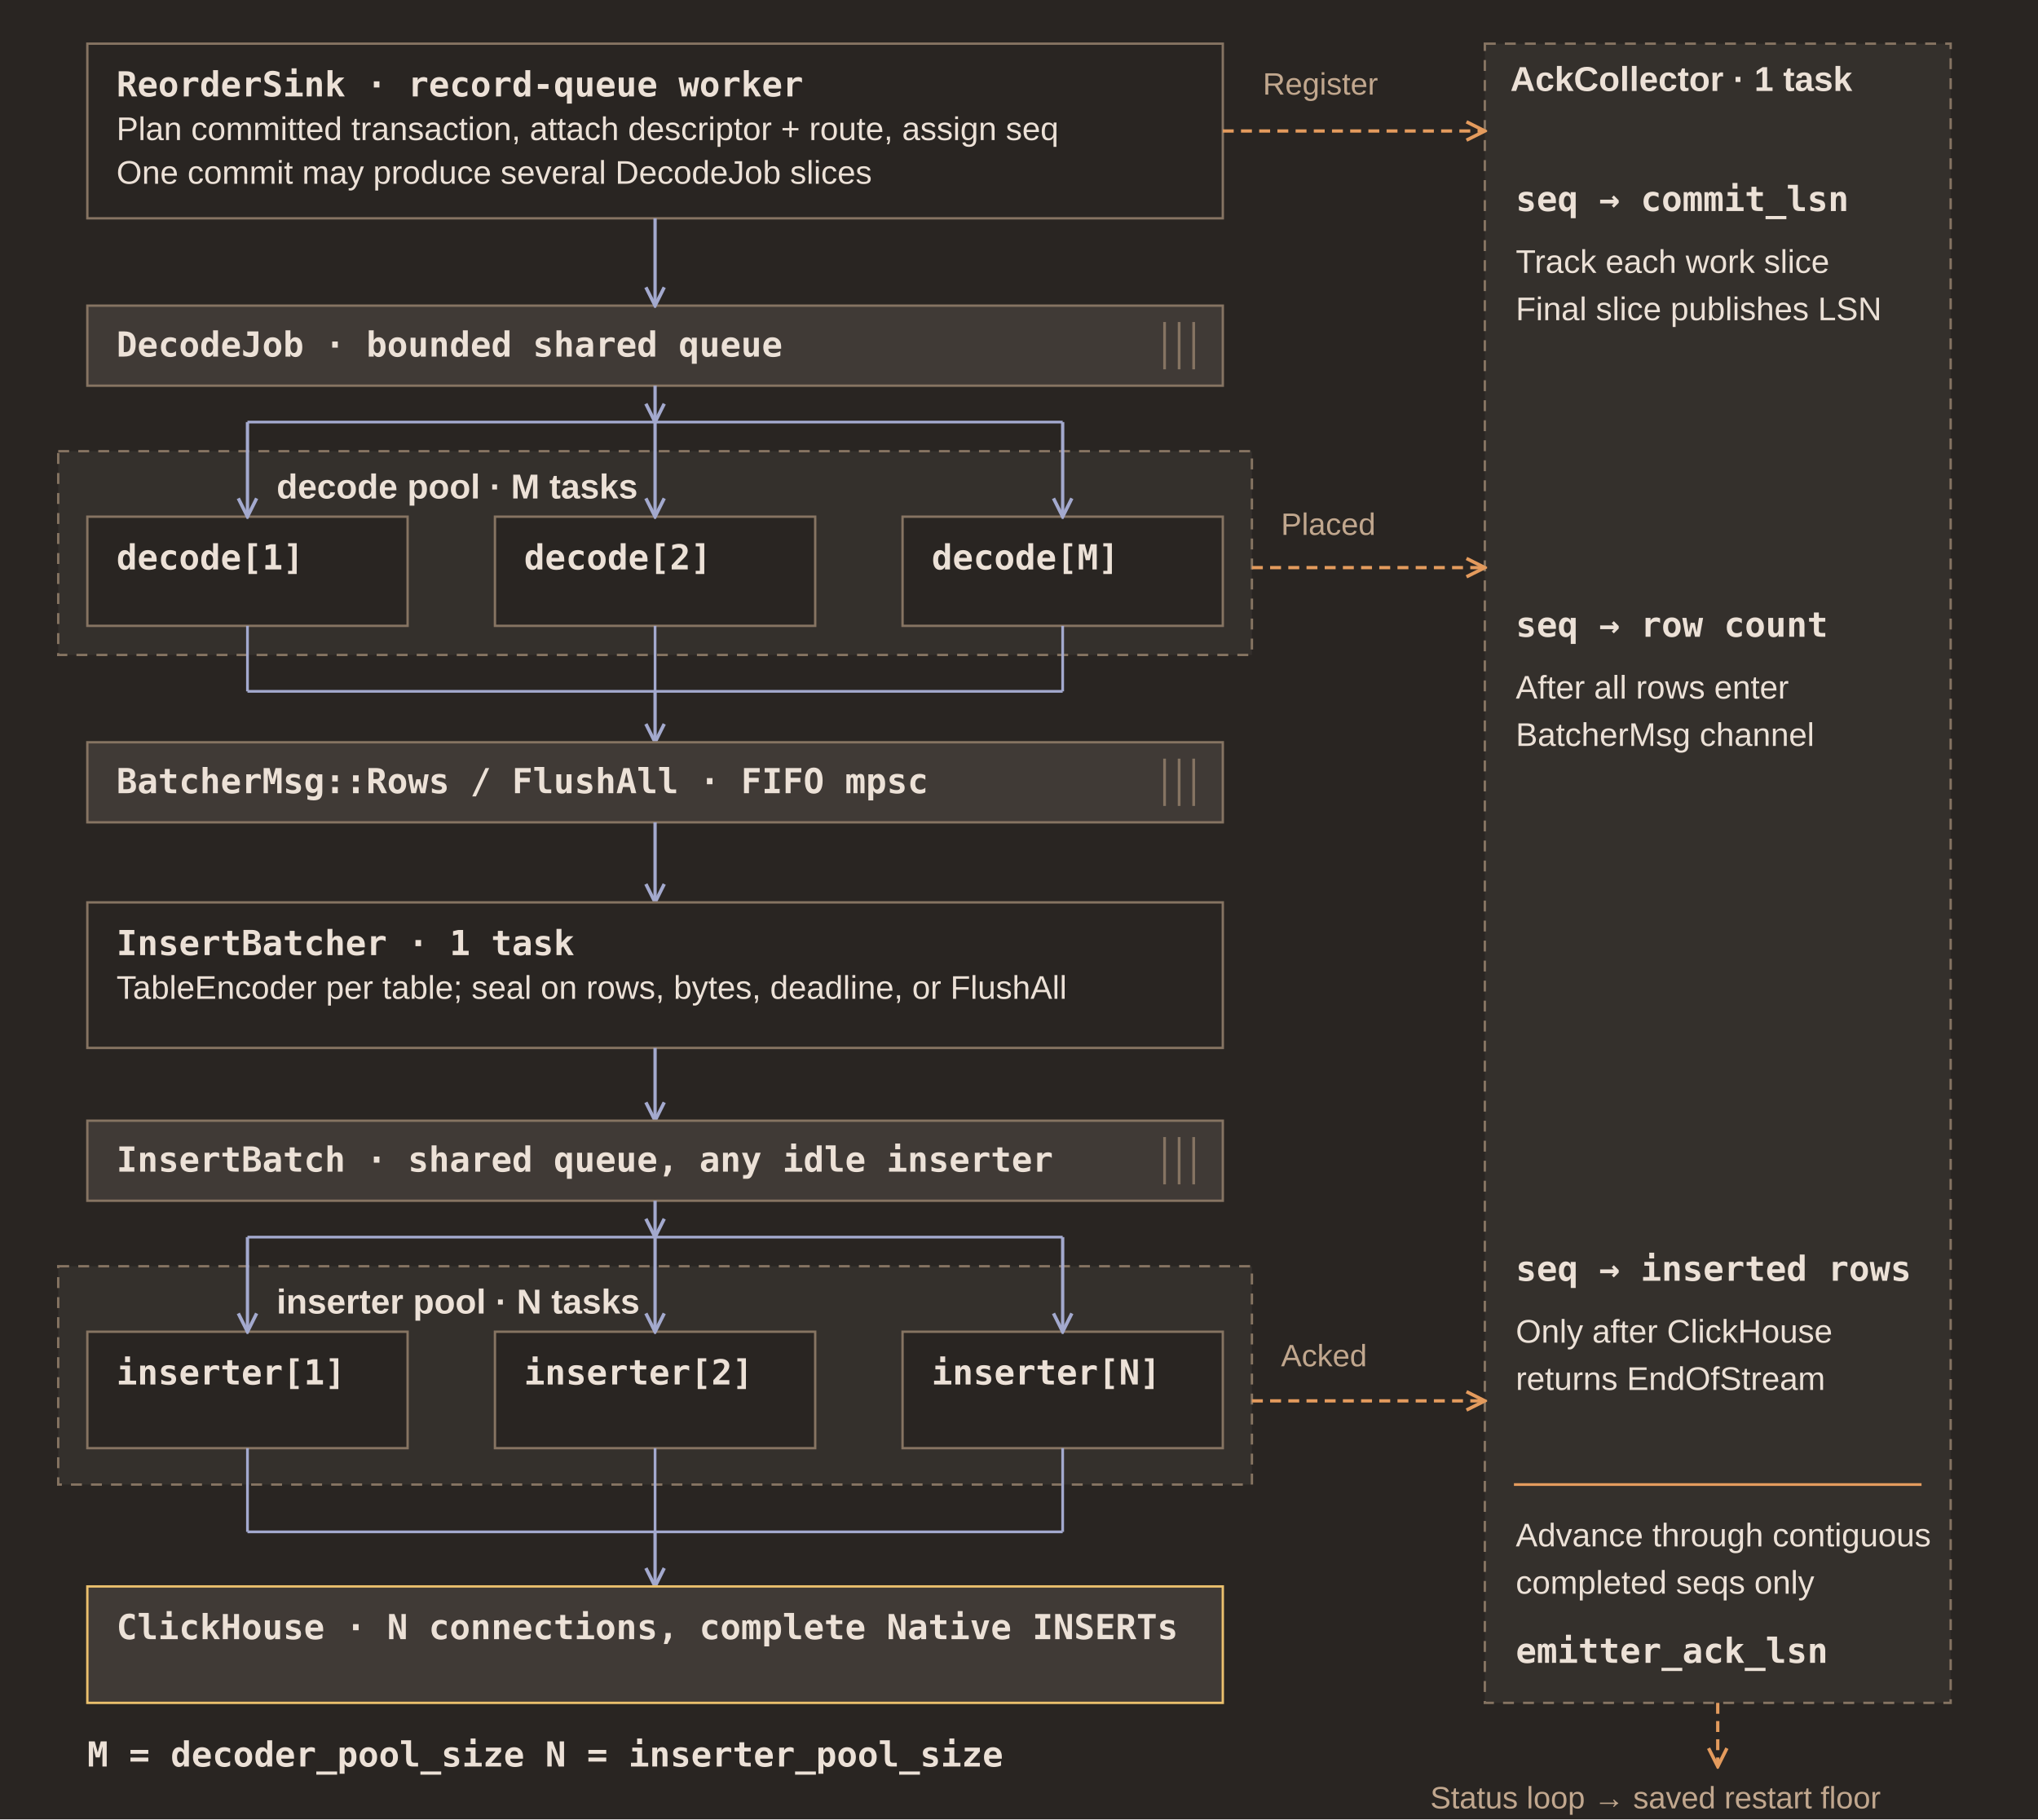
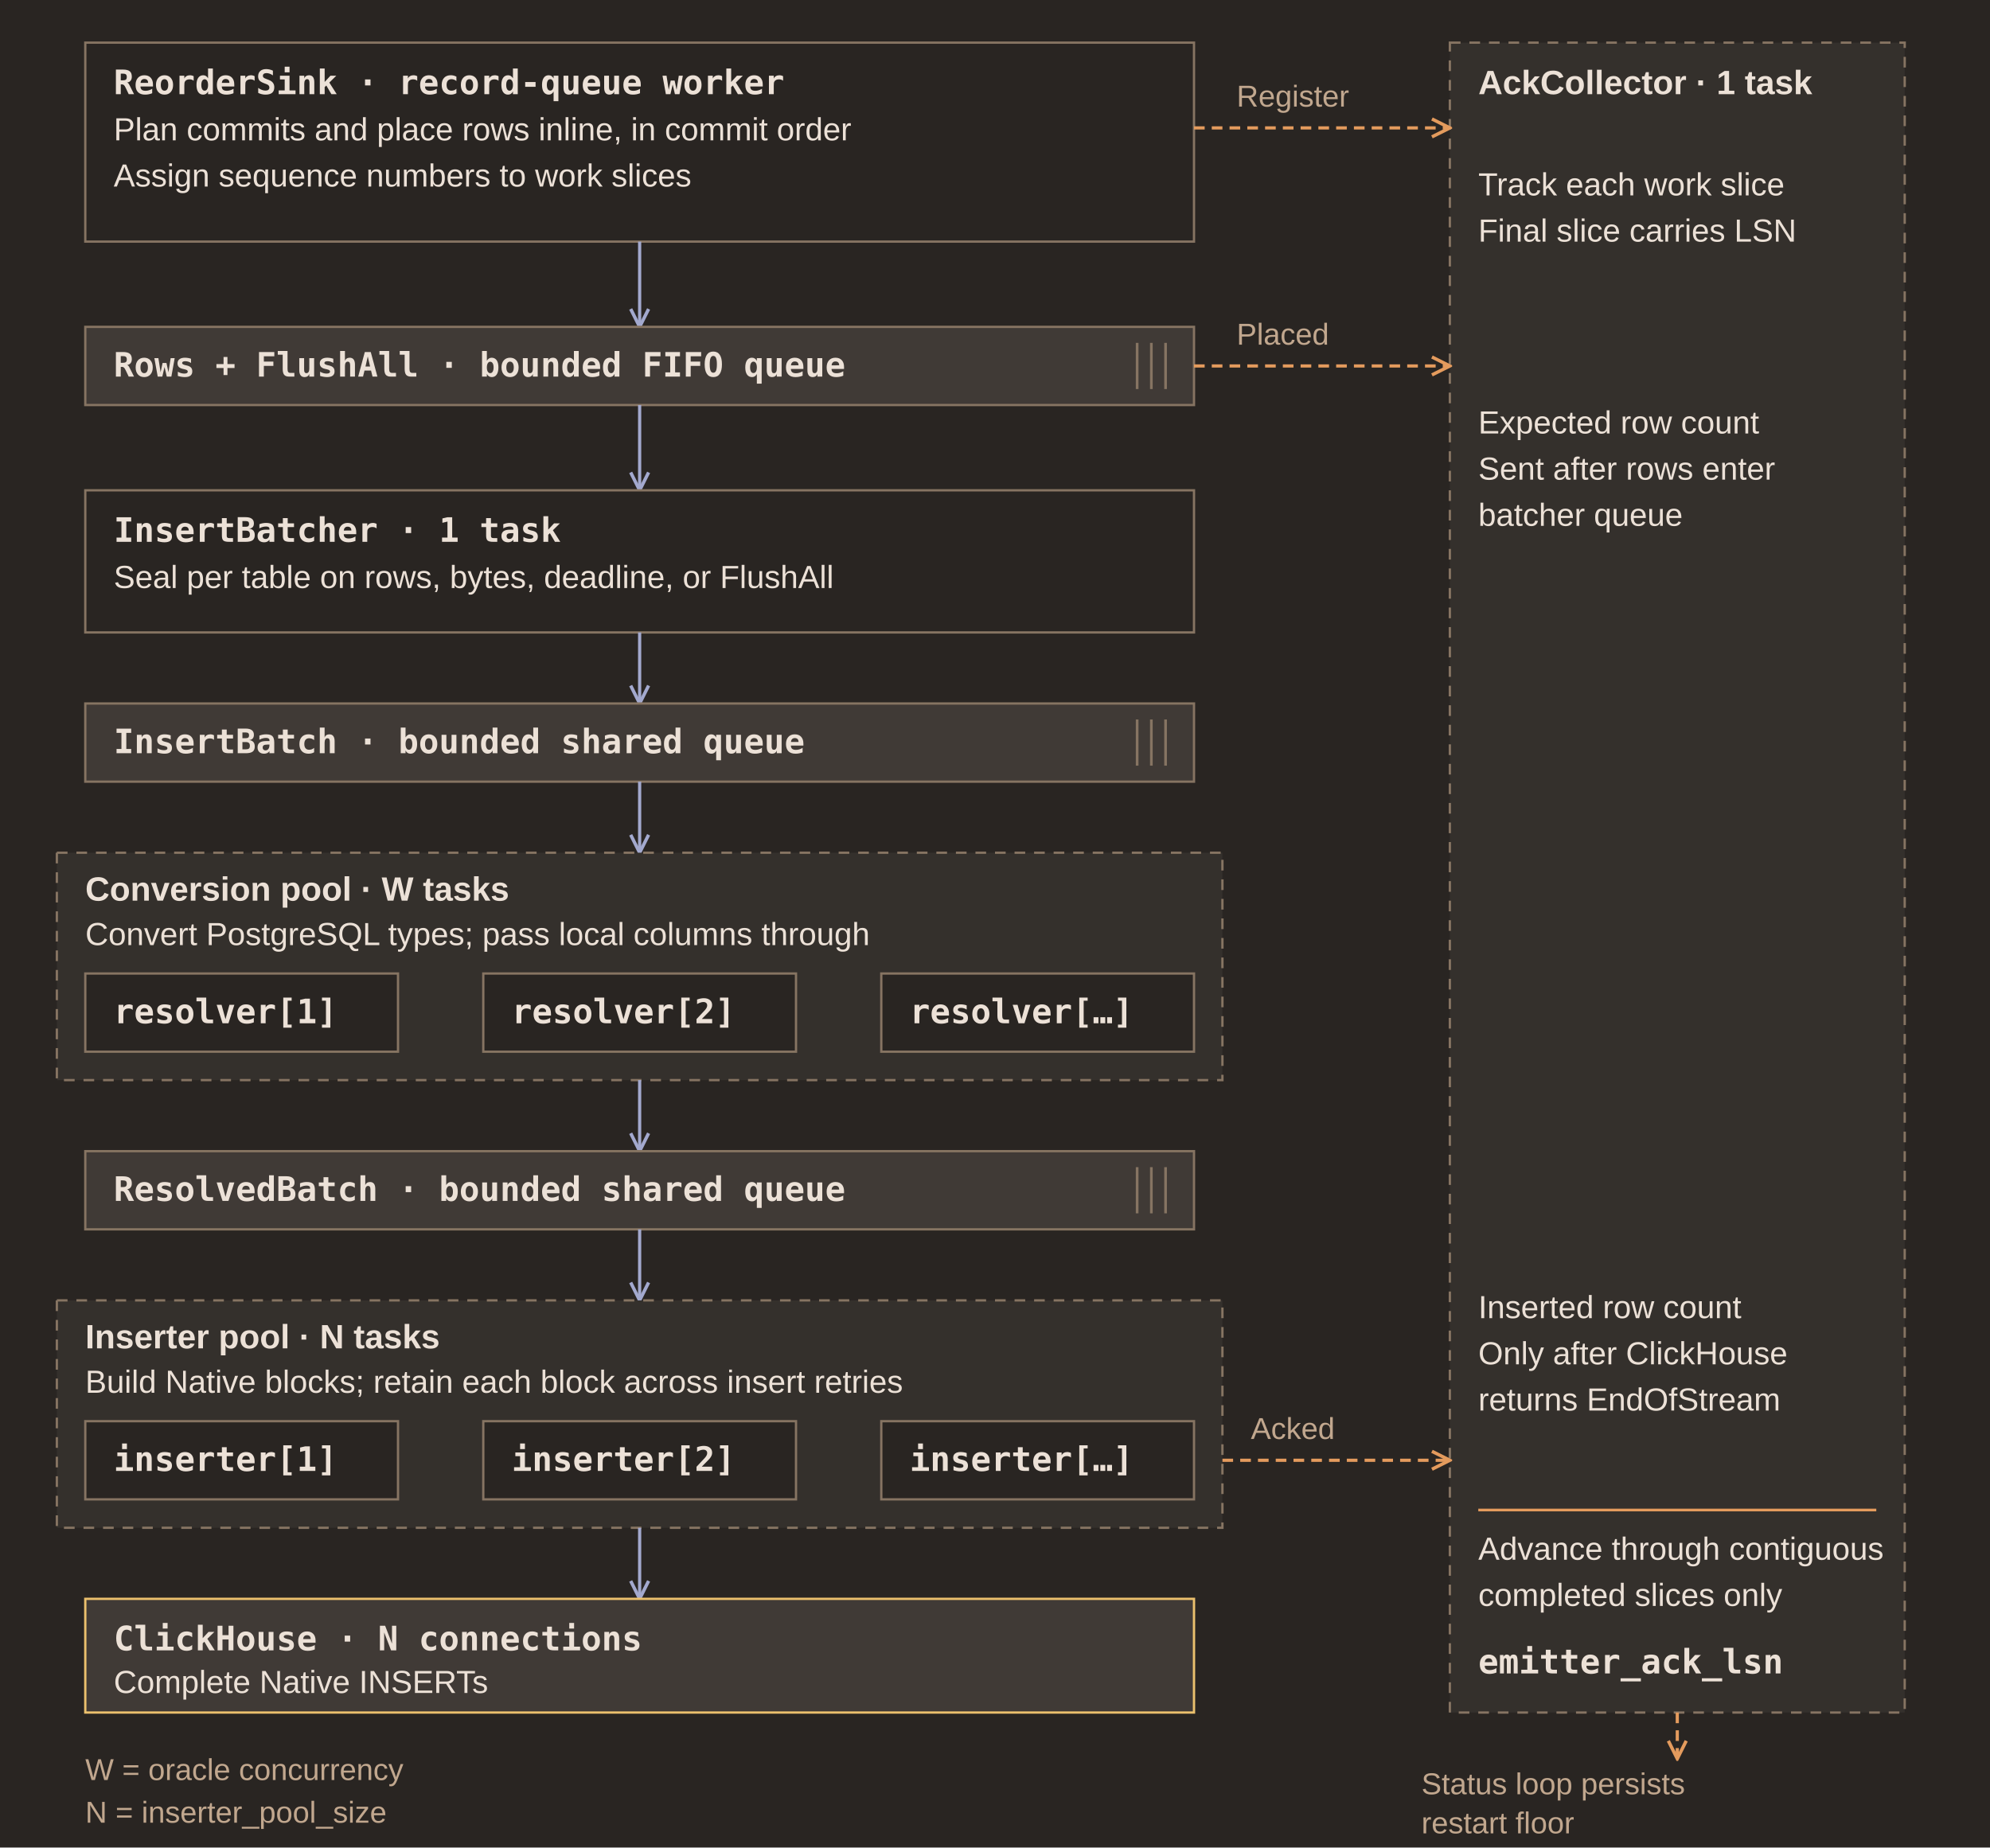
- <svg xmlns="http://www.w3.org/2000/svg" width="1120" height="1000" viewBox="0 0 1120 1000" role="img" aria-labelledby="title desc">
+ <svg xmlns="http://www.w3.org/2000/svg" width="1120" height="1040" viewBox="0 0 1120 1040" role="img" aria-labelledby="title desc">
  <defs>
    <marker id="data" viewBox="0 0 10 10" refX="9" refY="5" markerWidth="7" markerHeight="7" orient="auto-start-reverse">
      <path d="M 1 1 L 9 5 L 1 9" fill="none" stroke="#A3A9CE" stroke-width="1.5" />
    </marker>
    <marker id="control" viewBox="0 0 10 10" refX="9" refY="5" markerWidth="7" markerHeight="7" orient="auto-start-reverse">
      <path d="M 1 1 L 9 5 L 1 9" fill="none" stroke="#E49B5D" stroke-width="1.5" />
    </marker>
    <marker id="catalog" viewBox="0 0 10 10" refX="9" refY="5" markerWidth="7" markerHeight="7" orient="auto-start-reverse">
      <path d="M 1 1 L 9 5 L 1 9" fill="none" stroke="#85B695" stroke-width="1.5" />
    </marker>
  </defs>
  <style>
    text { font-family: Arial, Helvetica, sans-serif; font-size: 18px; fill: #ECE1D7; }
    .name { font-family: monospace; font-size: 19px; font-weight: 600; }
    .group { font-size: 19px; font-weight: 700; }
    .label { font-size: 17px; fill: #C1A78E; }
  </style>
-   <rect width="1120" height="1000" fill="#292522" />
-   <rect x="48" y="24" width="624" height="96" fill="#292522" stroke="#867462" stroke-width="1.3" />
+   <rect width="1120" height="1040" fill="#292522" />
+   <rect x="48" y="24" width="624" height="112" fill="#292522" stroke="#867462" stroke-width="1.3" />
  <text x="64" y="53" class="name">ReorderSink · record-queue worker</text>
-   <text x="64" y="77" class="">Plan committed transaction, attach descriptor + route, assign seq</text>
-   <text x="64" y="101" class="">One commit may produce several DecodeJob slices</text>
-   <rect x="816" y="24" width="256" height="912" fill="#34302C" stroke="#867462" stroke-width="1.3" stroke-dasharray="6 5" />
-   <text x="830" y="50" class="group">AckCollector · 1 task</text>
+   <text x="64" y="79">Plan commits and place rows inline, in commit order</text>
+   <text x="64" y="105">Assign sequence numbers to work slices</text>
+   <path d="M 360 136 V 184" fill="none" stroke="#A3A9CE" stroke-width="1.8" marker-end="url(#data)" />
+   <rect x="48" y="184" width="624" height="44" fill="#403A36" stroke="#867462" stroke-width="1.3" />
+   <text x="64" y="212" class="name">Rows + FlushAll · bounded FIFO queue</text>
+   <path d="M 640 193 V 219" fill="none" stroke="#867462" stroke-width="1.5" />
+   <path d="M 648 193 V 219" fill="none" stroke="#867462" stroke-width="1.5" />
+   <path d="M 656 193 V 219" fill="none" stroke="#867462" stroke-width="1.5" />
+   <path d="M 360 228 V 276" fill="none" stroke="#A3A9CE" stroke-width="1.8" marker-end="url(#data)" />
+   <rect x="48" y="276" width="624" height="80" fill="#292522" stroke="#867462" stroke-width="1.3" />
+   <text x="64" y="305" class="name">InsertBatcher · 1 task</text>
+   <text x="64" y="331">Seal per table on rows, bytes, deadline, or FlushAll</text>
+   <path d="M 360 356 V 396" fill="none" stroke="#A3A9CE" stroke-width="1.8" marker-end="url(#data)" />
+   <rect x="48" y="396" width="624" height="44" fill="#403A36" stroke="#867462" stroke-width="1.3" />
+   <text x="64" y="424" class="name">InsertBatch · bounded shared queue</text>
+   <path d="M 640 405 V 431" fill="none" stroke="#867462" stroke-width="1.5" />
+   <path d="M 648 405 V 431" fill="none" stroke="#867462" stroke-width="1.5" />
+   <path d="M 656 405 V 431" fill="none" stroke="#867462" stroke-width="1.5" />
+   <path d="M 360 440 V 480" fill="none" stroke="#A3A9CE" stroke-width="1.8" marker-end="url(#data)" />
+   <rect x="32" y="480" width="656" height="128" fill="#34302C" stroke="#867462" stroke-width="1.3" stroke-dasharray="6 5" />
+   <text x="48" y="507" class="group">Conversion pool · W tasks</text>
+   <text x="48" y="532">Convert PostgreSQL types; pass local columns through</text>
+   <rect x="48" y="548" width="176" height="44" fill="#292522" stroke="#867462" stroke-width="1.3" />
+   <text x="64" y="576" class="name">resolver[1]</text>
+   <rect x="272" y="548" width="176" height="44" fill="#292522" stroke="#867462" stroke-width="1.3" />
+   <text x="288" y="576" class="name">resolver[2]</text>
+   <rect x="496" y="548" width="176" height="44" fill="#292522" stroke="#867462" stroke-width="1.3" />
+   <text x="512" y="576" class="name">resolver[…]</text>
+   <path d="M 360 608 V 648" fill="none" stroke="#A3A9CE" stroke-width="1.8" marker-end="url(#data)" />
+   <rect x="48" y="648" width="624" height="44" fill="#403A36" stroke="#867462" stroke-width="1.3" />
+   <text x="64" y="676" class="name">ResolvedBatch · bounded shared queue</text>
+   <path d="M 640 657 V 683" fill="none" stroke="#867462" stroke-width="1.5" />
+   <path d="M 648 657 V 683" fill="none" stroke="#867462" stroke-width="1.5" />
+   <path d="M 656 657 V 683" fill="none" stroke="#867462" stroke-width="1.5" />
+   <path d="M 360 692 V 732" fill="none" stroke="#A3A9CE" stroke-width="1.8" marker-end="url(#data)" />
+   <rect x="32" y="732" width="656" height="128" fill="#34302C" stroke="#867462" stroke-width="1.3" stroke-dasharray="6 5" />
+   <text x="48" y="759" class="group">Inserter pool · N tasks</text>
+   <text x="48" y="784">Build Native blocks; retain each block across insert retries</text>
+   <rect x="48" y="800" width="176" height="44" fill="#292522" stroke="#867462" stroke-width="1.3" />
+   <text x="64" y="828" class="name">inserter[1]</text>
+   <rect x="272" y="800" width="176" height="44" fill="#292522" stroke="#867462" stroke-width="1.3" />
+   <text x="288" y="828" class="name">inserter[2]</text>
+   <rect x="496" y="800" width="176" height="44" fill="#292522" stroke="#867462" stroke-width="1.3" />
+   <text x="512" y="828" class="name">inserter[…]</text>
+   <path d="M 360 860 V 900" fill="none" stroke="#A3A9CE" stroke-width="1.8" marker-end="url(#data)" />
+   <rect x="48" y="900" width="624" height="64" fill="#403A36" stroke="#EBC06D" stroke-width="1.3" />
+   <text x="64" y="929" class="name">ClickHouse · N connections</text>
+   <text x="64" y="953">Complete Native INSERTs</text>
+   <rect x="816" y="24" width="256" height="940" fill="#34302C" stroke="#867462" stroke-width="1.3" stroke-dasharray="6 5" />
+   <text x="832" y="53" class="group">AckCollector · 1 task</text>
  <path d="M 672 72 H 816" fill="none" stroke="#E49B5D" stroke-width="1.8" marker-end="url(#control)" stroke-dasharray="6 4" />
-   <text x="694" y="52" class="label">Register</text>
-   <text x="833" y="116" class="name">seq → commit_lsn</text>
-   <text x="833" y="150" class="">Track each work slice</text>
-   <text x="833" y="176" class="">Final slice publishes LSN</text>
-   <rect x="48" y="168" width="624" height="44" fill="#403A36" stroke="#867462" stroke-width="1.3" />
-   <text x="64" y="196" class="name">DecodeJob · bounded shared queue</text>
-   <path d="M 640 177 V 203" fill="none" stroke="#867462" stroke-width="1.5" />
-   <path d="M 648 177 V 203" fill="none" stroke="#867462" stroke-width="1.5" />
-   <path d="M 656 177 V 203" fill="none" stroke="#867462" stroke-width="1.5" />
-   <path d="M 360 120 V 168" fill="none" stroke="#A3A9CE" stroke-width="1.8" marker-end="url(#data)" />
-   <rect x="32" y="248" width="656" height="112" fill="#34302C" stroke="#867462" stroke-width="1.3" stroke-dasharray="6 5" />
-   <text x="46" y="274" class="group" />
-   <text x="152" y="274" class="group">decode pool · M tasks</text>
-   <rect x="48" y="284" width="176" height="60" fill="#292522" stroke="#867462" stroke-width="1.3" />
-   <text x="64" y="313" class="name">decode[1]</text>
-   <rect x="272" y="284" width="176" height="60" fill="#292522" stroke="#867462" stroke-width="1.3" />
-   <text x="288" y="313" class="name">decode[2]</text>
-   <rect x="496" y="284" width="176" height="60" fill="#292522" stroke="#867462" stroke-width="1.3" />
-   <text x="512" y="313" class="name">decode[M]</text>
-   <path d="M 136 232 H 584" fill="none" stroke="#A3A9CE" stroke-width="1.5" />
-   <path d="M 360 212 V 232" fill="none" stroke="#A3A9CE" stroke-width="1.8" marker-end="url(#data)" />
-   <path d="M 136 232 V 284" fill="none" stroke="#A3A9CE" stroke-width="1.8" marker-end="url(#data)" />
-   <path d="M 360 232 V 284" fill="none" stroke="#A3A9CE" stroke-width="1.8" marker-end="url(#data)" />
-   <path d="M 584 232 V 284" fill="none" stroke="#A3A9CE" stroke-width="1.8" marker-end="url(#data)" />
-   <path d="M 688 312 H 816" fill="none" stroke="#E49B5D" stroke-width="1.8" marker-end="url(#control)" stroke-dasharray="6 4" />
-   <text x="704" y="294" class="label">Placed</text>
-   <text x="833" y="350" class="name">seq → row count</text>
-   <text x="833" y="384" class="">After all rows enter</text>
-   <text x="833" y="410" class="">BatcherMsg channel</text>
-   <path d="M 136 380 H 584" fill="none" stroke="#A3A9CE" stroke-width="1.5" />
-   <path d="M 136 344 V 380" fill="none" stroke="#A3A9CE" stroke-width="1.5" />
-   <path d="M 360 344 V 380" fill="none" stroke="#A3A9CE" stroke-width="1.5" />
-   <path d="M 584 344 V 380" fill="none" stroke="#A3A9CE" stroke-width="1.5" />
-   <path d="M 360 380 V 408" fill="none" stroke="#A3A9CE" stroke-width="1.8" marker-end="url(#data)" />
-   <rect x="48" y="408" width="624" height="44" fill="#403A36" stroke="#867462" stroke-width="1.3" />
-   <text x="64" y="436" class="name">BatcherMsg::Rows / FlushAll · FIFO mpsc</text>
-   <path d="M 640 417 V 443" fill="none" stroke="#867462" stroke-width="1.5" />
-   <path d="M 648 417 V 443" fill="none" stroke="#867462" stroke-width="1.5" />
-   <path d="M 656 417 V 443" fill="none" stroke="#867462" stroke-width="1.5" />
-   <path d="M 360 452 V 496" fill="none" stroke="#A3A9CE" stroke-width="1.8" marker-end="url(#data)" />
-   <rect x="48" y="496" width="624" height="80" fill="#292522" stroke="#867462" stroke-width="1.3" />
-   <text x="64" y="525" class="name">InsertBatcher · 1 task</text>
-   <text x="64" y="549" class="">TableEncoder per table; seal on rows, bytes, deadline, or FlushAll</text>
-   <path d="M 360 576 V 616" fill="none" stroke="#A3A9CE" stroke-width="1.8" marker-end="url(#data)" />
-   <rect x="48" y="616" width="624" height="44" fill="#403A36" stroke="#867462" stroke-width="1.3" />
-   <text x="64" y="644" class="name">InsertBatch · shared queue, any idle inserter</text>
-   <path d="M 640 625 V 651" fill="none" stroke="#867462" stroke-width="1.5" />
-   <path d="M 648 625 V 651" fill="none" stroke="#867462" stroke-width="1.5" />
-   <path d="M 656 625 V 651" fill="none" stroke="#867462" stroke-width="1.5" />
-   <rect x="32" y="696" width="656" height="120" fill="#34302C" stroke="#867462" stroke-width="1.3" stroke-dasharray="6 5" />
-   <text x="46" y="722" class="group" />
-   <text x="152" y="722" class="group">inserter pool · N tasks</text>
-   <rect x="48" y="732" width="176" height="64" fill="#292522" stroke="#867462" stroke-width="1.3" />
-   <text x="64" y="761" class="name">inserter[1]</text>
-   <rect x="272" y="732" width="176" height="64" fill="#292522" stroke="#867462" stroke-width="1.3" />
-   <text x="288" y="761" class="name">inserter[2]</text>
-   <rect x="496" y="732" width="176" height="64" fill="#292522" stroke="#867462" stroke-width="1.3" />
-   <text x="512" y="761" class="name">inserter[N]</text>
-   <path d="M 136 680 H 584" fill="none" stroke="#A3A9CE" stroke-width="1.5" />
-   <path d="M 360 660 V 680" fill="none" stroke="#A3A9CE" stroke-width="1.8" marker-end="url(#data)" />
-   <path d="M 136 680 V 732" fill="none" stroke="#A3A9CE" stroke-width="1.8" marker-end="url(#data)" />
-   <path d="M 360 680 V 732" fill="none" stroke="#A3A9CE" stroke-width="1.8" marker-end="url(#data)" />
-   <path d="M 584 680 V 732" fill="none" stroke="#A3A9CE" stroke-width="1.8" marker-end="url(#data)" />
-   <path d="M 688 770 H 816" fill="none" stroke="#E49B5D" stroke-width="1.8" marker-end="url(#control)" stroke-dasharray="6 4" />
-   <text x="704" y="751" class="label">Acked</text>
-   <text x="833" y="704" class="name">seq → inserted rows</text>
-   <text x="833" y="738" class="">Only after ClickHouse</text>
-   <text x="833" y="764" class="">returns EndOfStream</text>
-   <path d="M 136 842 H 584" fill="none" stroke="#A3A9CE" stroke-width="1.5" />
-   <path d="M 136 796 V 842" fill="none" stroke="#A3A9CE" stroke-width="1.5" />
-   <path d="M 360 796 V 842" fill="none" stroke="#A3A9CE" stroke-width="1.5" />
-   <path d="M 584 796 V 842" fill="none" stroke="#A3A9CE" stroke-width="1.5" />
-   <path d="M 360 842 V 872" fill="none" stroke="#A3A9CE" stroke-width="1.8" marker-end="url(#data)" />
-   <rect x="48" y="872" width="624" height="64" fill="#403A36" stroke="#EBC06D" stroke-width="1.3" />
-   <text x="64" y="901" class="name">ClickHouse · N connections, complete Native INSERTs</text>
-   <path d="M 832 816 H 1056" fill="none" stroke="#E49B5D" stroke-width="1.5" />
-   <text x="833" y="850" class="">Advance through contiguous</text>
-   <text x="833" y="876" class="">completed seqs only</text>
-   <text x="833" y="914" class="name">emitter_ack_lsn</text>
-   <path d="M 944 936 V 971" fill="none" stroke="#E49B5D" stroke-width="1.8" marker-end="url(#control)" stroke-dasharray="6 4" />
-   <text x="786" y="994" class="label">Status loop → saved restart floor</text>
-   <text x="48" y="971" class="name">M = decoder_pool_size     N = inserter_pool_size</text>
+   <text x="696" y="60" class="label">Register</text>
+   <text x="832" y="110">Track each work slice</text>
+   <text x="832" y="136">Final slice carries LSN</text>
+   <path d="M 672 206 H 816" fill="none" stroke="#E49B5D" stroke-width="1.8" marker-end="url(#control)" stroke-dasharray="6 4" />
+   <text x="696" y="194" class="label">Placed</text>
+   <text x="832" y="244">Expected row count</text>
+   <text x="832" y="270">Sent after rows enter</text>
+   <text x="832" y="296">batcher queue</text>
+   <path d="M 688 822 H 816" fill="none" stroke="#E49B5D" stroke-width="1.8" marker-end="url(#control)" stroke-dasharray="6 4" />
+   <text x="704" y="810" class="label">Acked</text>
+   <text x="832" y="742">Inserted row count</text>
+   <text x="832" y="768">Only after ClickHouse</text>
+   <text x="832" y="794">returns EndOfStream</text>
+   <path d="M 832 850 H 1056" fill="none" stroke="#E49B5D" stroke-width="1.5" />
+   <text x="832" y="878">Advance through contiguous</text>
+   <text x="832" y="904">completed slices only</text>
+   <text x="832" y="942" class="name">emitter_ack_lsn</text>
+   <path d="M 944 964 V 990" fill="none" stroke="#E49B5D" stroke-width="1.8" marker-end="url(#control)" stroke-dasharray="6 4" />
+   <text x="800" y="1010" class="label">Status loop persists</text>
+   <text x="800" y="1032" class="label">restart floor</text>
+   <text x="48" y="1002" class="label">W = oracle concurrency</text>
+   <text x="48" y="1026" class="label">N = inserter_pool_size</text>
</svg>
